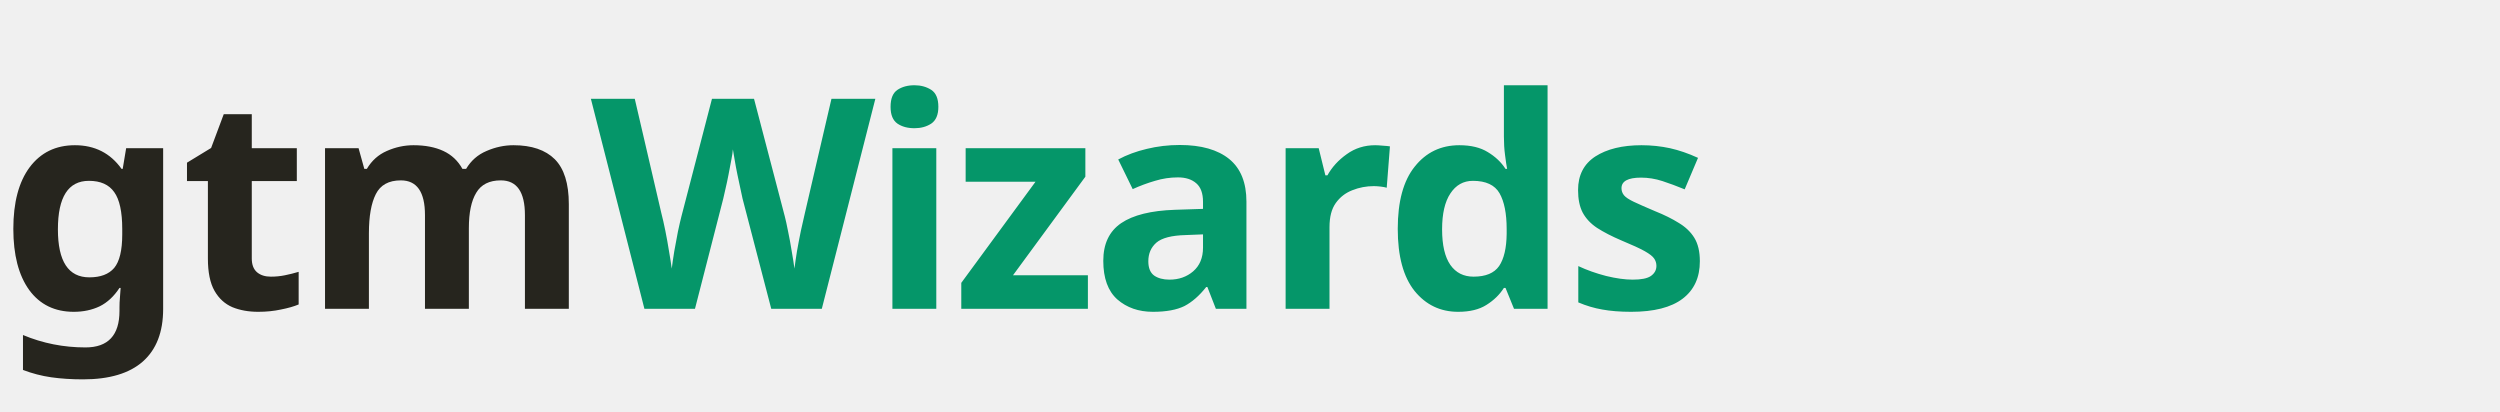
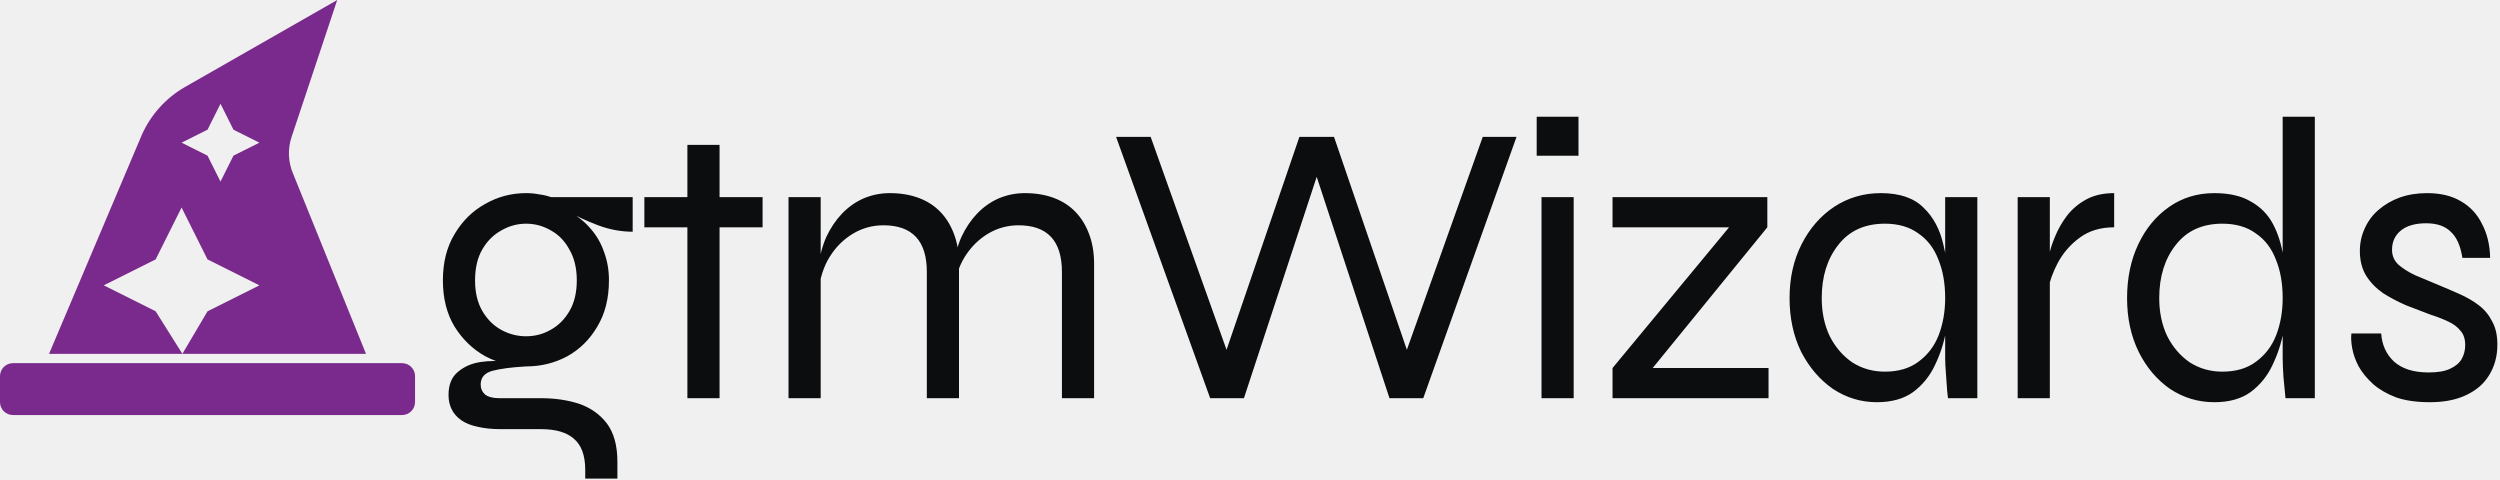
- <svg xmlns="http://www.w3.org/2000/svg" width="170" height="28" viewBox="0 0 170 28" role="img" aria-label="gtmWizards">
-   <text x="0" y="21" font-family="Instrument Sans, system-ui, sans-serif" font-size="20" font-weight="700" letter-spacing="-0.4" fill="#26251e">gtm<tspan fill="#059669">Wizards</tspan>
-   </text>
+ <svg xmlns="http://www.w3.org/2000/svg" width="771" height="148" viewBox="0 0 771 148" fill="none">
+   <path d="M124 112H4C1.79 112 0 113.79 0 116V124C0 126.21 1.79 128 4 128H124C126.21 128 128 126.21 128 124V116C128 113.79 126.21 112 124 112ZM48 96L32 88L48 80L56 64L64 80L80 88L64 96L56.25 109.125H112.875L90.397 53.593C88.853 49.991 88.685 45.947 89.925 42.23L104 0L57.105 26.797C51.189 30.178 46.507 35.359 43.74 41.585L15.125 109.125H56.25L48 96ZM64 40L68 32L72 40L80 44L72 48L68 56L64 48L56 44L64 40Z" fill="#7A2A8C" />
+   <g clip-path="url(#clip0_11_674)">
+     <path d="M162.256 113.004C157.875 113.004 153.7 111.971 149.732 109.904C145.847 107.755 142.664 104.696 140.184 100.728C137.787 96.76 136.588 92.007 136.588 86.468C136.588 80.929 137.787 76.176 140.184 72.208C142.581 68.157 145.723 65.057 149.608 62.908C153.493 60.676 157.709 59.56 162.256 59.56C163.661 59.56 164.984 59.684 166.224 59.932C167.547 60.097 168.787 60.387 169.944 60.8H195.116V71.464C191.561 71.464 188.007 70.803 184.452 69.48C180.98 68.157 178.004 66.793 175.524 65.388L175.028 64.892C177.921 66.463 180.277 68.323 182.096 70.472C183.997 72.621 185.403 75.06 186.312 77.788C187.304 80.433 187.8 83.327 187.8 86.468C187.8 92.007 186.601 96.76 184.204 100.728C181.889 104.696 178.789 107.755 174.904 109.904C171.019 111.971 166.803 113.004 162.256 113.004ZM180.484 147.6V144.872C180.484 140.491 179.327 137.308 177.012 135.324C174.78 133.34 171.391 132.348 166.844 132.348H154.444C151.716 132.348 149.319 132.1 147.252 131.604C145.268 131.191 143.615 130.529 142.292 129.62C140.969 128.711 139.977 127.595 139.316 126.272C138.655 124.949 138.324 123.461 138.324 121.808C138.324 118.667 139.275 116.311 141.176 114.74C143.077 113.087 145.433 112.053 148.244 111.64C151.055 111.227 153.741 111.227 156.304 111.64L162.256 113.004C157.792 113.252 154.32 113.707 151.84 114.368C149.443 115.029 148.244 116.435 148.244 118.584C148.244 119.824 148.699 120.857 149.608 121.684C150.6 122.428 152.047 122.8 153.948 122.8H166.844C171.143 122.8 175.069 123.379 178.624 124.536C182.179 125.776 185.031 127.801 187.18 130.612C189.329 133.505 190.404 137.432 190.404 142.392V147.6H180.484ZM162.256 103.704C164.984 103.704 167.505 103.043 169.82 101.72C172.217 100.397 174.16 98.455 175.648 95.892C177.136 93.329 177.88 90.188 177.88 86.468C177.88 82.748 177.136 79.607 175.648 77.044C174.243 74.399 172.341 72.415 169.944 71.092C167.547 69.687 164.984 68.984 162.256 68.984C159.528 68.984 156.965 69.687 154.568 71.092C152.171 72.415 150.228 74.357 148.74 76.92C147.252 79.483 146.508 82.665 146.508 86.468C146.508 90.188 147.252 93.329 148.74 95.892C150.228 98.455 152.171 100.397 154.568 101.72C156.965 103.043 159.528 103.704 162.256 103.704ZM198.723 60.8H235.179V70.1H198.723V60.8ZM211.991 44.68H221.911V122.8H211.991V44.68ZM243.179 60.8H253.099V122.8H243.179V60.8ZM274.427 59.56C277.733 59.56 280.709 60.056 283.355 61.048C286 62.04 288.232 63.487 290.051 65.388C291.869 67.289 293.275 69.604 294.267 72.332C295.259 74.977 295.755 77.995 295.755 81.384V122.8H285.835V83.864C285.835 79.069 284.719 75.473 282.487 73.076C280.255 70.679 276.907 69.48 272.443 69.48C269.053 69.48 265.912 70.348 263.019 72.084C260.125 73.82 257.728 76.217 255.827 79.276C254.008 82.252 252.892 85.724 252.479 89.692L252.355 82.5C252.768 79.028 253.595 75.887 254.835 73.076C256.157 70.265 257.769 67.868 259.671 65.884C261.655 63.817 263.887 62.247 266.367 61.172C268.929 60.097 271.616 59.56 274.427 59.56ZM316.091 59.56C319.397 59.56 322.373 60.056 325.019 61.048C327.664 62.04 329.896 63.487 331.715 65.388C333.533 67.289 334.939 69.604 335.931 72.332C336.923 74.977 337.419 77.995 337.419 81.384V122.8H327.499V83.864C327.499 79.069 326.383 75.473 324.151 73.076C321.919 70.679 318.571 69.48 314.107 69.48C310.717 69.48 307.576 70.348 304.683 72.084C301.789 73.82 299.392 76.217 297.491 79.276C295.672 82.252 294.556 85.724 294.143 89.692L294.019 82.5C294.432 79.028 295.259 75.887 296.499 73.076C297.821 70.265 299.433 67.868 301.335 65.884C303.319 63.817 305.551 62.247 308.031 61.172C310.593 60.097 313.28 59.56 316.091 59.56ZM373.211 122.8L344.195 42.2H354.859L379.783 112.136H376.807L400.739 42.2H411.403L435.335 112.136H432.359L457.283 42.2H467.699L438.931 122.8H428.515L404.707 50.384H407.435L383.627 122.8H373.211ZM486.811 36V48.028H473.915V36H486.811ZM475.403 60.8H485.323V122.8H475.403V60.8ZM545.046 70.1L506.854 116.972L505.242 113.5H545.418V122.8H497.306V113.5L536.118 66.628L537.73 70.1H497.306V60.8H545.046V70.1ZM578.809 124.04C573.931 124.04 569.426 122.676 565.293 119.948C561.242 117.137 557.977 113.335 555.497 108.54C553.099 103.663 551.901 98.124 551.901 91.924C551.901 85.724 553.141 80.185 555.621 75.308C558.101 70.431 561.449 66.587 565.665 63.776C569.963 60.965 574.758 59.56 580.049 59.56C585.835 59.56 590.217 61.048 593.193 64.024C596.251 66.917 598.318 70.803 599.393 75.68C600.55 80.557 601.129 85.972 601.129 91.924C601.129 95.065 600.798 98.496 600.137 102.216C599.475 105.853 598.318 109.367 596.665 112.756C595.094 116.063 592.862 118.791 589.969 120.94C587.075 123.007 583.355 124.04 578.809 124.04ZM581.289 114.616C585.505 114.616 588.977 113.583 591.705 111.516C594.515 109.449 596.582 106.721 597.905 103.332C599.227 99.86 599.889 96.057 599.889 91.924C599.889 87.377 599.186 83.409 597.781 80.02C596.458 76.548 594.391 73.861 591.581 71.96C588.853 69.976 585.422 68.984 581.289 68.984C575.089 68.984 570.294 71.175 566.905 75.556C563.515 79.855 561.821 85.311 561.821 91.924C561.821 96.305 562.647 100.232 564.301 103.704C566.037 107.093 568.351 109.78 571.245 111.764C574.221 113.665 577.569 114.616 581.289 114.616ZM599.889 60.8H609.809V122.8H600.757C600.757 122.8 600.674 122.056 600.509 120.568C600.426 119.08 600.302 117.344 600.137 115.36C599.971 113.376 599.889 111.723 599.889 110.4V60.8ZM622.25 60.8H632.17V122.8H622.25V60.8ZM652.01 70.1C647.794 70.1 644.24 71.175 641.346 73.324C638.536 75.391 636.304 77.953 634.65 81.012C633.08 83.988 632.046 86.881 631.55 89.692L631.426 82.5C631.426 81.756 631.592 80.516 631.922 78.78C632.253 77.044 632.873 75.101 633.782 72.952C634.692 70.72 635.89 68.612 637.378 66.628C638.949 64.561 640.933 62.867 643.33 61.544C645.728 60.221 648.621 59.56 652.01 59.56V70.1ZM682.896 124.04C677.936 124.04 673.389 122.676 669.256 119.948C665.205 117.137 661.981 113.335 659.584 108.54C657.187 103.663 655.988 98.124 655.988 91.924C655.988 85.724 657.145 80.185 659.46 75.308C661.775 70.431 664.957 66.587 669.008 63.776C673.059 60.965 677.688 59.56 682.896 59.56C687.525 59.56 691.287 60.428 694.18 62.164C697.156 63.817 699.429 66.132 701 69.108C702.571 72.084 703.645 75.515 704.224 79.4C704.885 83.285 705.216 87.46 705.216 91.924C705.216 95.065 704.885 98.496 704.224 102.216C703.563 105.853 702.405 109.367 700.752 112.756C699.181 116.063 696.949 118.791 694.056 120.94C691.163 123.007 687.443 124.04 682.896 124.04ZM685.376 114.616C689.592 114.616 693.064 113.583 695.792 111.516C698.603 109.449 700.669 106.721 701.992 103.332C703.315 99.86 703.976 96.057 703.976 91.924C703.976 87.377 703.273 83.409 701.868 80.02C700.545 76.548 698.479 73.861 695.668 71.96C692.94 69.976 689.509 68.984 685.376 68.984C679.176 68.984 674.381 71.175 670.992 75.556C667.603 79.855 665.908 85.311 665.908 91.924C665.908 96.305 666.735 100.232 668.388 103.704C670.124 107.093 672.439 109.78 675.332 111.764C678.308 113.665 681.656 114.616 685.376 114.616ZM703.976 36H713.896V122.8H704.844C704.679 120.981 704.472 118.832 704.224 116.352C704.059 113.872 703.976 111.888 703.976 110.4V36ZM725.178 102.836H734.354C734.602 106.391 735.925 109.284 738.322 111.516C740.802 113.748 744.357 114.864 748.986 114.864C751.797 114.864 753.988 114.492 755.558 113.748C757.212 113.004 758.41 112.012 759.154 110.772C759.898 109.449 760.27 108.003 760.27 106.432C760.27 104.531 759.774 103.043 758.782 101.968C757.873 100.811 756.592 99.86 754.938 99.116C753.368 98.372 751.549 97.669 749.482 97.008C747.085 96.099 744.605 95.148 742.042 94.156C739.562 93.081 737.206 91.841 734.974 90.436C732.825 88.948 731.089 87.171 729.766 85.104C728.444 82.955 727.782 80.392 727.782 77.416C727.782 74.936 728.278 72.621 729.27 70.472C730.262 68.24 731.668 66.339 733.486 64.768C735.388 63.115 737.578 61.833 740.058 60.924C742.621 60.015 745.432 59.56 748.49 59.56C752.624 59.56 756.096 60.387 758.906 62.04C761.8 63.693 763.99 66.049 765.478 69.108C767.049 72.084 767.876 75.556 767.958 79.524H759.402C758.824 75.804 757.625 73.117 755.806 71.464C754.07 69.728 751.549 68.86 748.242 68.86C744.853 68.86 742.249 69.604 740.43 71.092C738.612 72.58 737.702 74.564 737.702 77.044C737.702 78.863 738.364 80.392 739.686 81.632C741.009 82.789 742.704 83.864 744.77 84.856C746.92 85.765 749.193 86.716 751.59 87.708C753.988 88.7 756.302 89.692 758.534 90.684C760.766 91.676 762.75 92.833 764.486 94.156C766.222 95.479 767.586 97.132 768.578 99.116C769.653 101.017 770.19 103.415 770.19 106.308C770.19 109.78 769.364 112.88 767.71 115.608C766.14 118.253 763.784 120.32 760.642 121.808C757.584 123.296 753.822 124.04 749.358 124.04C745.308 124.04 741.836 123.544 738.942 122.552C736.132 121.477 733.776 120.113 731.874 118.46C729.973 116.724 728.485 114.905 727.41 113.004C726.418 111.103 725.757 109.243 725.426 107.424C725.096 105.605 725.013 104.076 725.178 102.836Z" fill="#0C0D0E" />
+   </g>
+   <defs>
+     <clipPath id="clip0_11_674">
+       <rect width="635" height="112" fill="white" transform="translate(136 36)" />
+     </clipPath>
+   </defs>
</svg>
